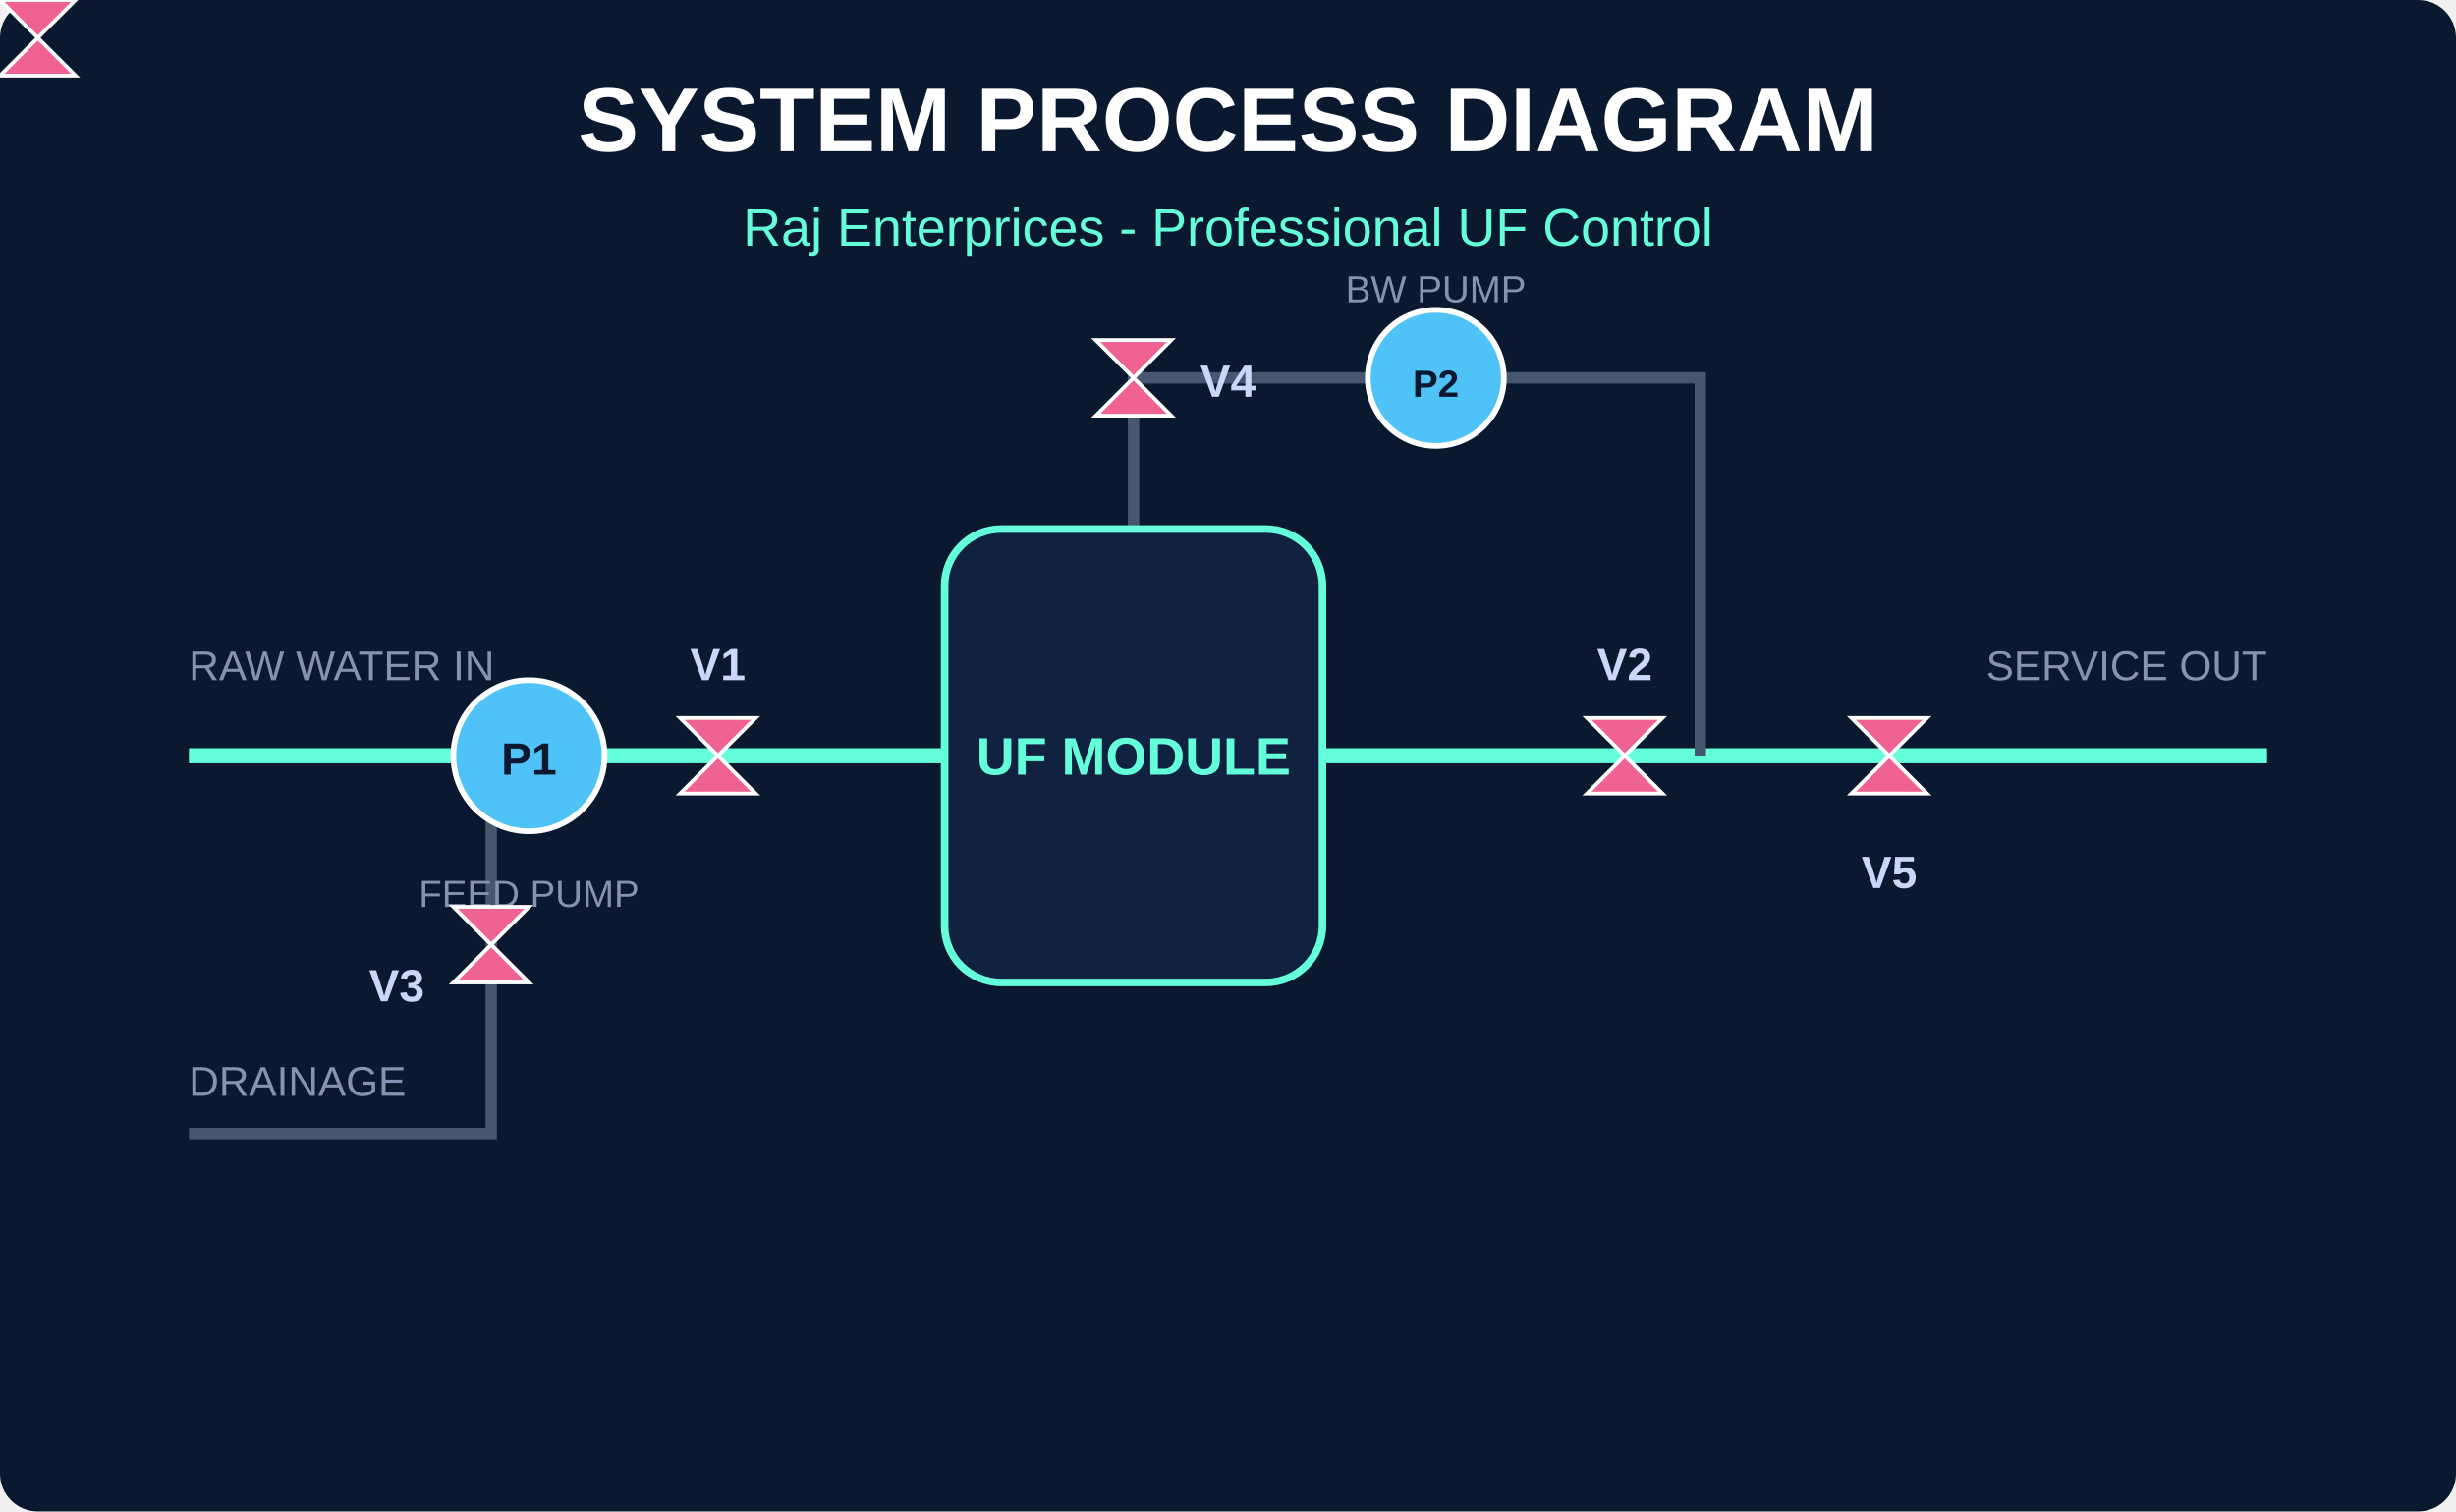
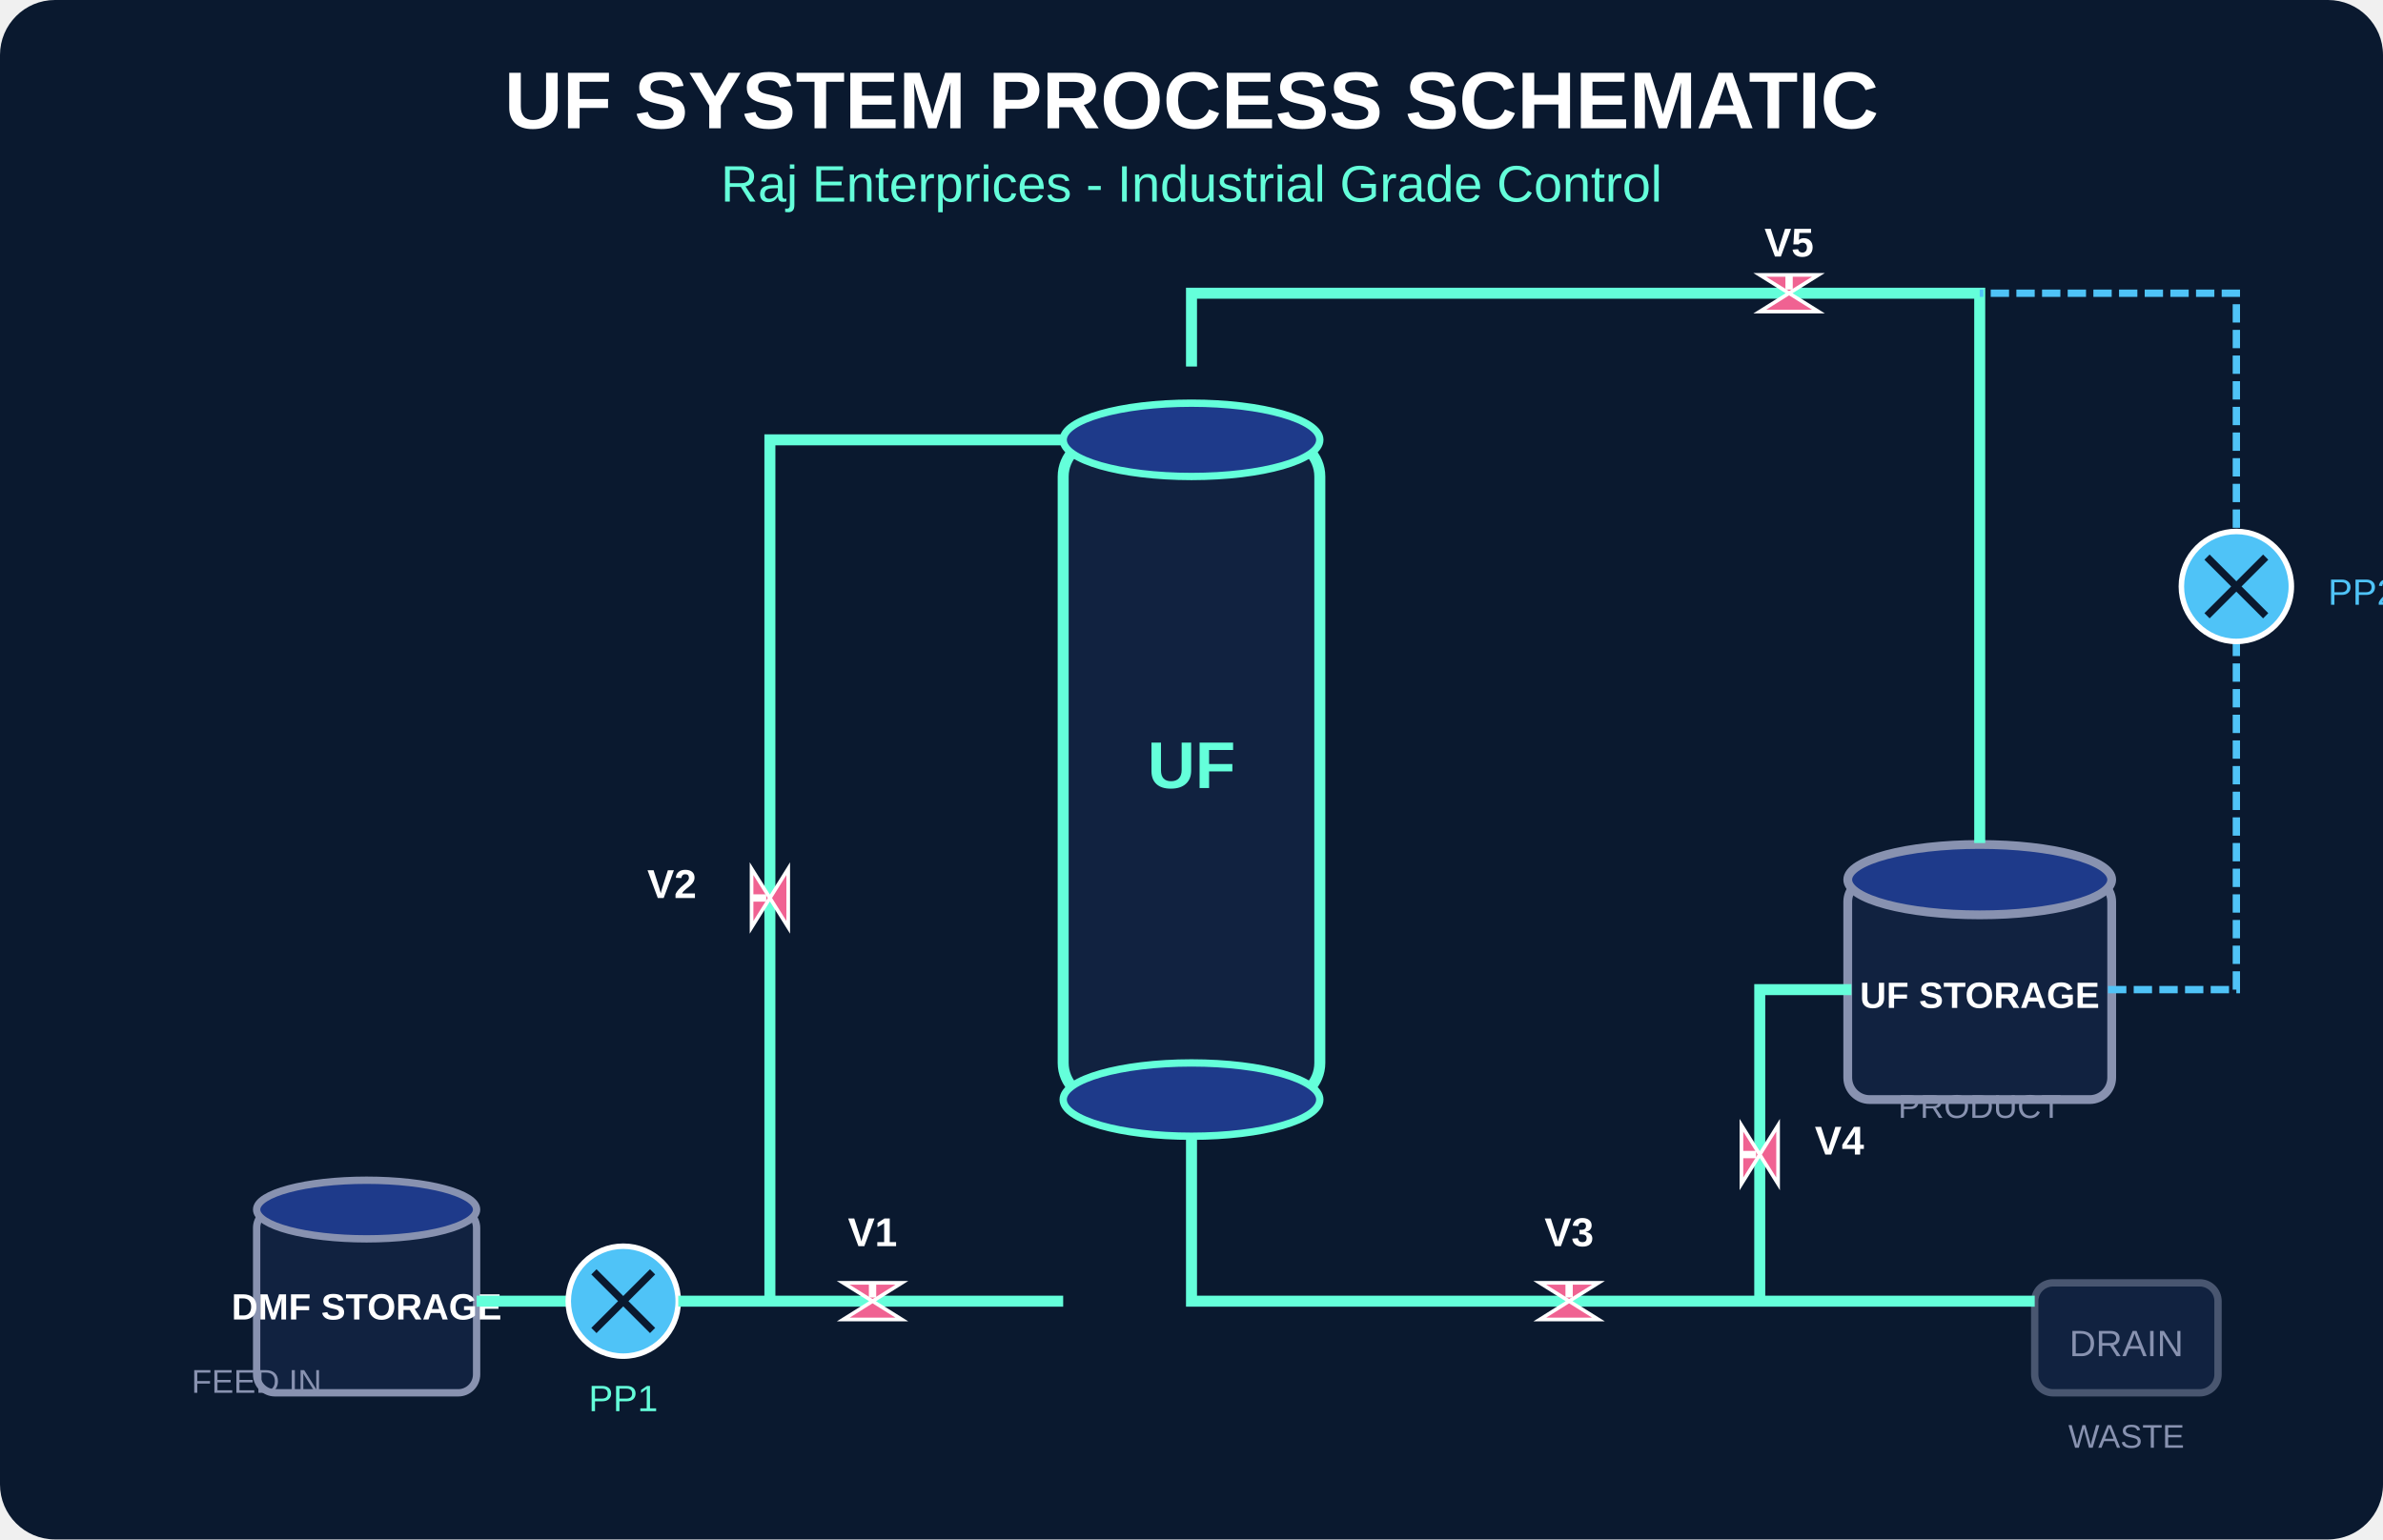
- <svg xmlns="http://www.w3.org/2000/svg" width="650" height="400" viewBox="0 0 650 400">
-   <rect width="650" height="400" fill="#0a192f" rx="10" />
-   <text x="325" y="40" text-anchor="middle" font-family="Segoe UI, Arial" font-size="24" fill="#ffffff" font-weight="bold">SYSTEM PROCESS DIAGRAM</text>
-   <text x="325" y="65" text-anchor="middle" font-family="Segoe UI, Arial" font-size="14" fill="#64ffda">Raj Enterprices - Professional UF Control</text>
-   <path d="M 50 200 L 120 200" stroke="#64ffda" stroke-width="4" fill="none" />
-   <path d="M 160 200 L 250 200" stroke="#64ffda" stroke-width="4" fill="none" />
-   <path d="M 350 200 L 500 200" stroke="#64ffda" stroke-width="4" fill="none" />
-   <path d="M 500 200 L 600 200" stroke="#64ffda" stroke-width="4" fill="none" />
-   <path d="M 130 200 L 130 300 L 50 300" stroke="#495670" stroke-width="3" fill="none" />
-   <path d="M 300 150 L 300 100 L 450 100 L 450 200" stroke="#495670" stroke-width="3" fill="none" />
-   <rect x="250" y="140" width="100" height="120" rx="15" fill="#112240" stroke="#64ffda" stroke-width="2" />
-   <text x="300" y="205" text-anchor="middle" font-family="Arial" font-size="14" fill="#64ffda" font-weight="bold">UF MODULE</text>
-   <circle cx="140" cy="200" r="20" fill="#4fc3f7" stroke="#ffffff" stroke-width="1.5" />
-   <text x="140" y="205" text-anchor="middle" font-family="Arial" font-size="12" fill="#0a192f" font-weight="bold">P1</text>
-   <text x="140" y="240" text-anchor="middle" font-family="Arial" font-size="10" fill="#8892b0">FEED PUMP</text>
-   <circle cx="380" cy="100" r="18" fill="#4fc3f7" stroke="#ffffff" stroke-width="1.5" />
-   <text x="380" y="105" text-anchor="middle" font-family="Arial" font-size="10" fill="#0a192f" font-weight="bold">P2</text>
-   <text x="380" y="80" text-anchor="middle" font-family="Arial" font-size="10" fill="#8892b0">BW PUMP</text>
-   <g id="valve-icon" fill="#f06292" stroke="#ffffff" stroke-width="1">
-     <polygon points="0,0 20,20 0,20 20,0" />
+ <svg xmlns="http://www.w3.org/2000/svg" width="650" height="420" viewBox="0 0 650 420">
+   <rect width="650" height="420" fill="#0a192f" rx="15" />
+   <text x="325" y="35" text-anchor="middle" font-family="Segoe UI, Arial" font-size="22" fill="#ffffff" font-weight="bold">UF SYSTEM PROCESS SCHEMATIC</text>
+   <text x="325" y="55" text-anchor="middle" font-family="Segoe UI, Arial" font-size="14" fill="#64ffda">Raj Enterprices - Industrial Grade Control</text>
+   <defs>
+     <g id="valve">
+       <polygon points="0,0 16,10 0,10 16,0" fill="#f06292" stroke="#ffffff" stroke-width="1" />
+       <rect x="7" y="0" width="2" height="4" fill="#ffffff" />
+     </g>
+     <g id="pump">
+       <circle cx="0" cy="0" r="15" fill="#4fc3f7" stroke="#ffffff" stroke-width="1.5" />
+       <path d="M -8 -8 L 8 8 M -8 8 L 8 -8" stroke="#0a192f" stroke-width="2" />
+     </g>
+     <g id="tank">
+       <rect x="-30" y="0" width="60" height="50" fill="#112240" stroke="#8892b0" stroke-width="2" rx="5" />
+       <ellipse cx="0" cy="0" rx="30" ry="8" fill="#1e3a8a" stroke="#8892b0" stroke-width="2" />
+     </g>
+   </defs>
+   <g transform="translate(100, 330)">
+     <use href="#tank" />
+     <text y="30" text-anchor="middle" font-family="Arial" font-size="10" fill="#ffffff" font-weight="bold">DMF STORAGE</text>
  </g>
-   <use href="#valve-icon" x="180" y="190" />
-   <text x="190" y="180" text-anchor="middle" font-family="Arial" font-size="12" fill="#ccd6f6" font-weight="bold">V1</text>
-   <use href="#valve-icon" x="420" y="190" />
-   <text x="430" y="180" text-anchor="middle" font-family="Arial" font-size="12" fill="#ccd6f6" font-weight="bold">V2</text>
-   <use href="#valve-icon" x="120" y="240" />
-   <text x="105" y="265" text-anchor="middle" font-family="Arial" font-size="12" fill="#ccd6f6" font-weight="bold">V3</text>
-   <use href="#valve-icon" x="290" y="90" />
-   <text x="325" y="105" text-anchor="middle" font-family="Arial" font-size="12" fill="#ccd6f6" font-weight="bold">V4</text>
-   <use href="#valve-icon" x="490" y="190" />
-   <text x="500" y="235" text-anchor="middle" font-family="Arial" font-size="12" fill="#ccd6f6" font-weight="bold">V5</text>
-   <text x="50" y="180" font-family="Arial" font-size="11" fill="#8892b0">RAW WATER IN</text>
-   <text x="600" y="180" text-anchor="end" font-family="Arial" font-size="11" fill="#8892b0">SERVICE OUT</text>
-   <text x="50" y="290" font-family="Arial" font-size="11" fill="#8892b0">DRAINAGE</text>
+   <g transform="translate(540, 240)">
+     <use href="#tank" transform="scale(1.2)" />
+     <text y="35" text-anchor="middle" font-family="Arial" font-size="10" fill="#ffffff" font-weight="bold">UF STORAGE</text>
+   </g>
+   <g transform="translate(580, 350)">
+     <rect x="-25" y="0" width="50" height="30" rx="5" fill="#112240" stroke="#495670" stroke-width="2" />
+     <text y="20" text-anchor="middle" font-family="Arial" font-size="10" fill="#8892b0">DRAIN</text>
+   </g>
+   <g transform="translate(325, 120)">
+     <rect x="-35" y="0" width="70" height="180" rx="10" fill="#112240" stroke="#64ffda" stroke-width="3" />
+     <text x="0" y="95" text-anchor="middle" font-family="Arial" font-size="18" fill="#64ffda" font-weight="bold">UF</text>
+     <ellipse cx="0" cy="0" rx="35" ry="10" fill="#1e3a8a" stroke="#64ffda" stroke-width="2" />
+     <ellipse cx="0" cy="180" rx="35" ry="10" fill="#1e3a8a" stroke="#64ffda" stroke-width="2" />
+   </g>
+   <line x1="130" y1="355" x2="170" y2="355" stroke="#64ffda" stroke-width="3" />
+   <use href="#pump" x="170" y="355" />
+   <text x="170" y="385" text-anchor="middle" font-family="Arial" font-size="10" fill="#64ffda">PP1</text>
+   <path d="M 185 355 L 290 355" stroke="#64ffda" stroke-width="3" fill="none" />
+   <use href="#valve" x="230" y="350" />
+   <text x="238" y="340" text-anchor="middle" font-family="Arial" font-size="11" fill="#ffffff" font-weight="bold">V1</text>
+   <path d="M 210 355 L 210 120 L 290 120" stroke="#64ffda" stroke-width="3" fill="none" />
+   <use href="#valve" x="202" y="240" transform="rotate(-90, 210, 245)" />
+   <text x="190" y="245" text-anchor="end" font-family="Arial" font-size="11" fill="#ffffff" font-weight="bold">V2</text>
+   <path d="M 325 310 L 325 355 L 555 355" stroke="#64ffda" stroke-width="3" fill="none" />
+   <use href="#valve" x="420" y="350" />
+   <text x="428" y="340" text-anchor="middle" font-family="Arial" font-size="11" fill="#ffffff" font-weight="bold">V3</text>
+   <path d="M 480 355 L 480 270 L 505 270" stroke="#64ffda" stroke-width="3" fill="none" />
+   <use href="#valve" x="472" y="310" transform="rotate(-90, 480, 315)" />
+   <text x="495" y="315" text-anchor="start" font-family="Arial" font-size="11" fill="#ffffff" font-weight="bold">V4</text>
+   <path d="M 325 100 L 325 80 L 540 80 L 540 230" stroke="#64ffda" stroke-width="3" fill="none" />
+   <use href="#valve" x="480" y="75" />
+   <text x="488" y="70" text-anchor="middle" font-family="Arial" font-size="11" fill="#ffffff" font-weight="bold">V5</text>
+   <path d="M 575 270 L 610 270 L 610 80 L 540 80" stroke="#4fc3f7" stroke-width="2" fill="none" stroke-dasharray="5,2" />
+   <use href="#pump" x="610" y="160" transform="rotate(-90, 610, 160)" />
+   <text x="635" y="165" text-anchor="start" font-family="Arial" font-size="10" fill="#4fc3f7">PP2</text>
+   <text x="70" y="380" font-family="Arial" font-size="9" fill="#8892b0" text-anchor="middle">FEED IN</text>
+   <text x="580" y="395" font-family="Arial" font-size="9" fill="#8892b0" text-anchor="middle">WASTE</text>
+   <text x="540" y="305" font-family="Arial" font-size="9" fill="#8892b0" text-anchor="middle">PRODUCT</text>
</svg>
